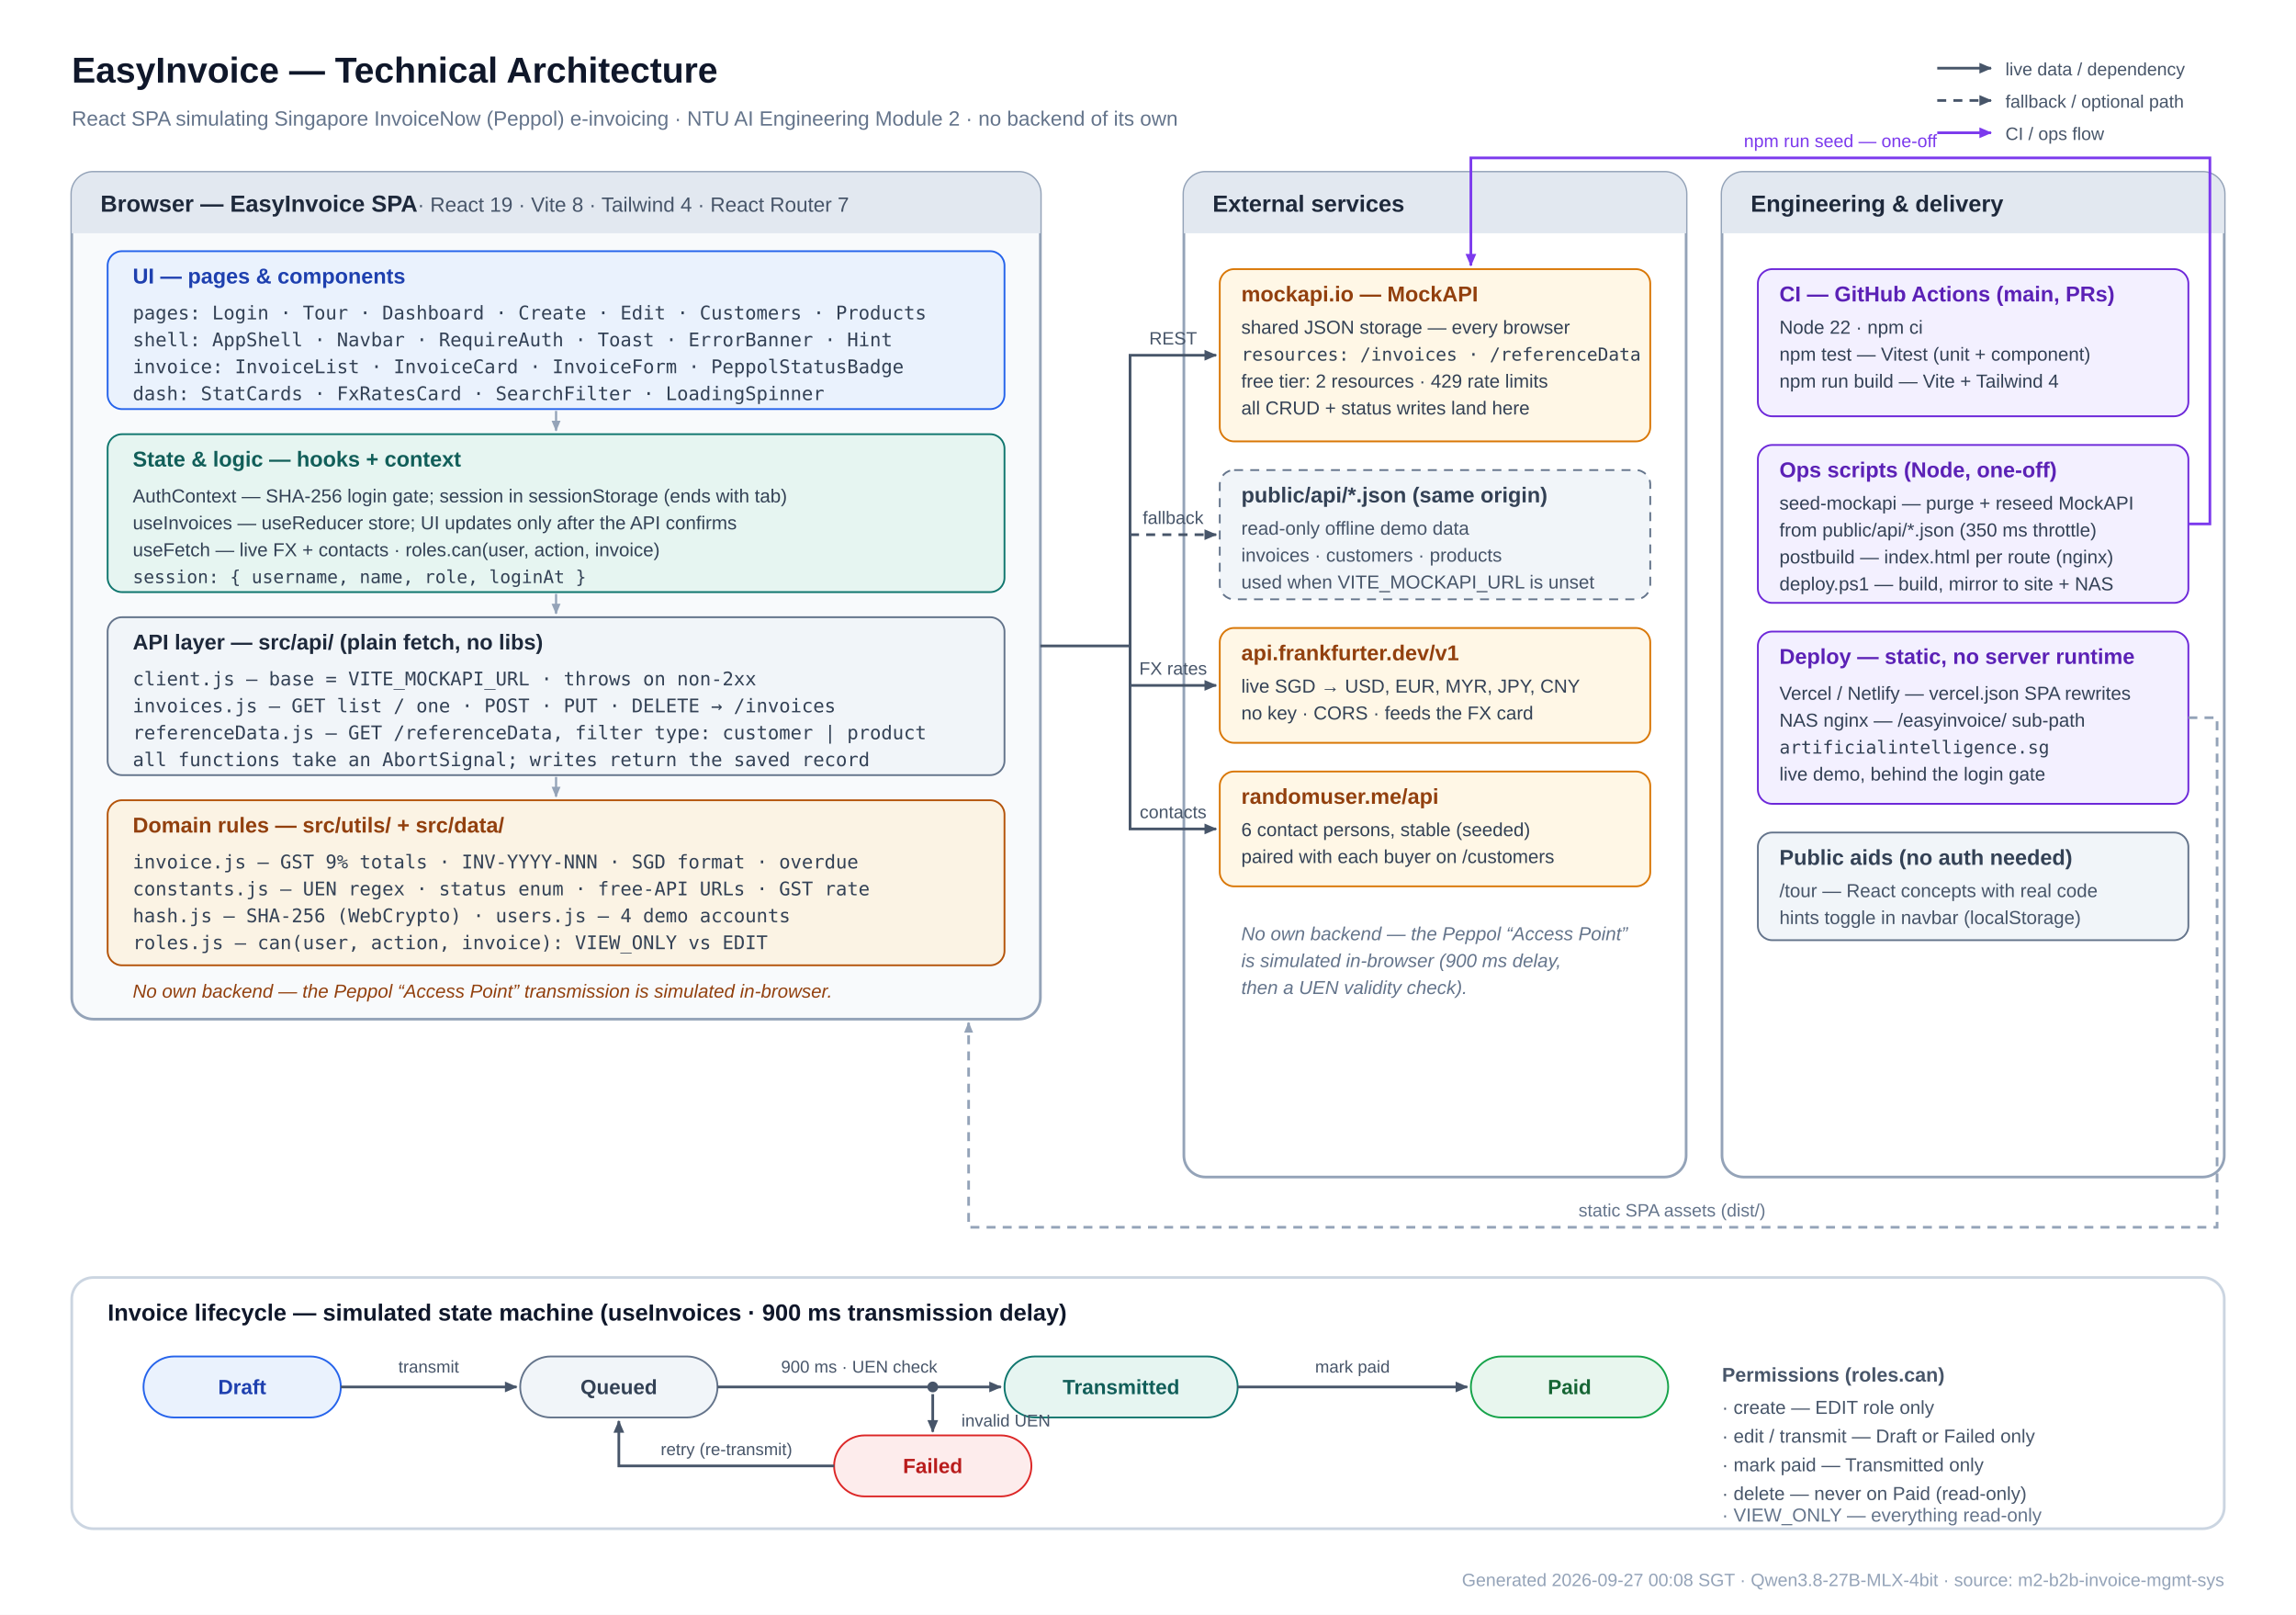
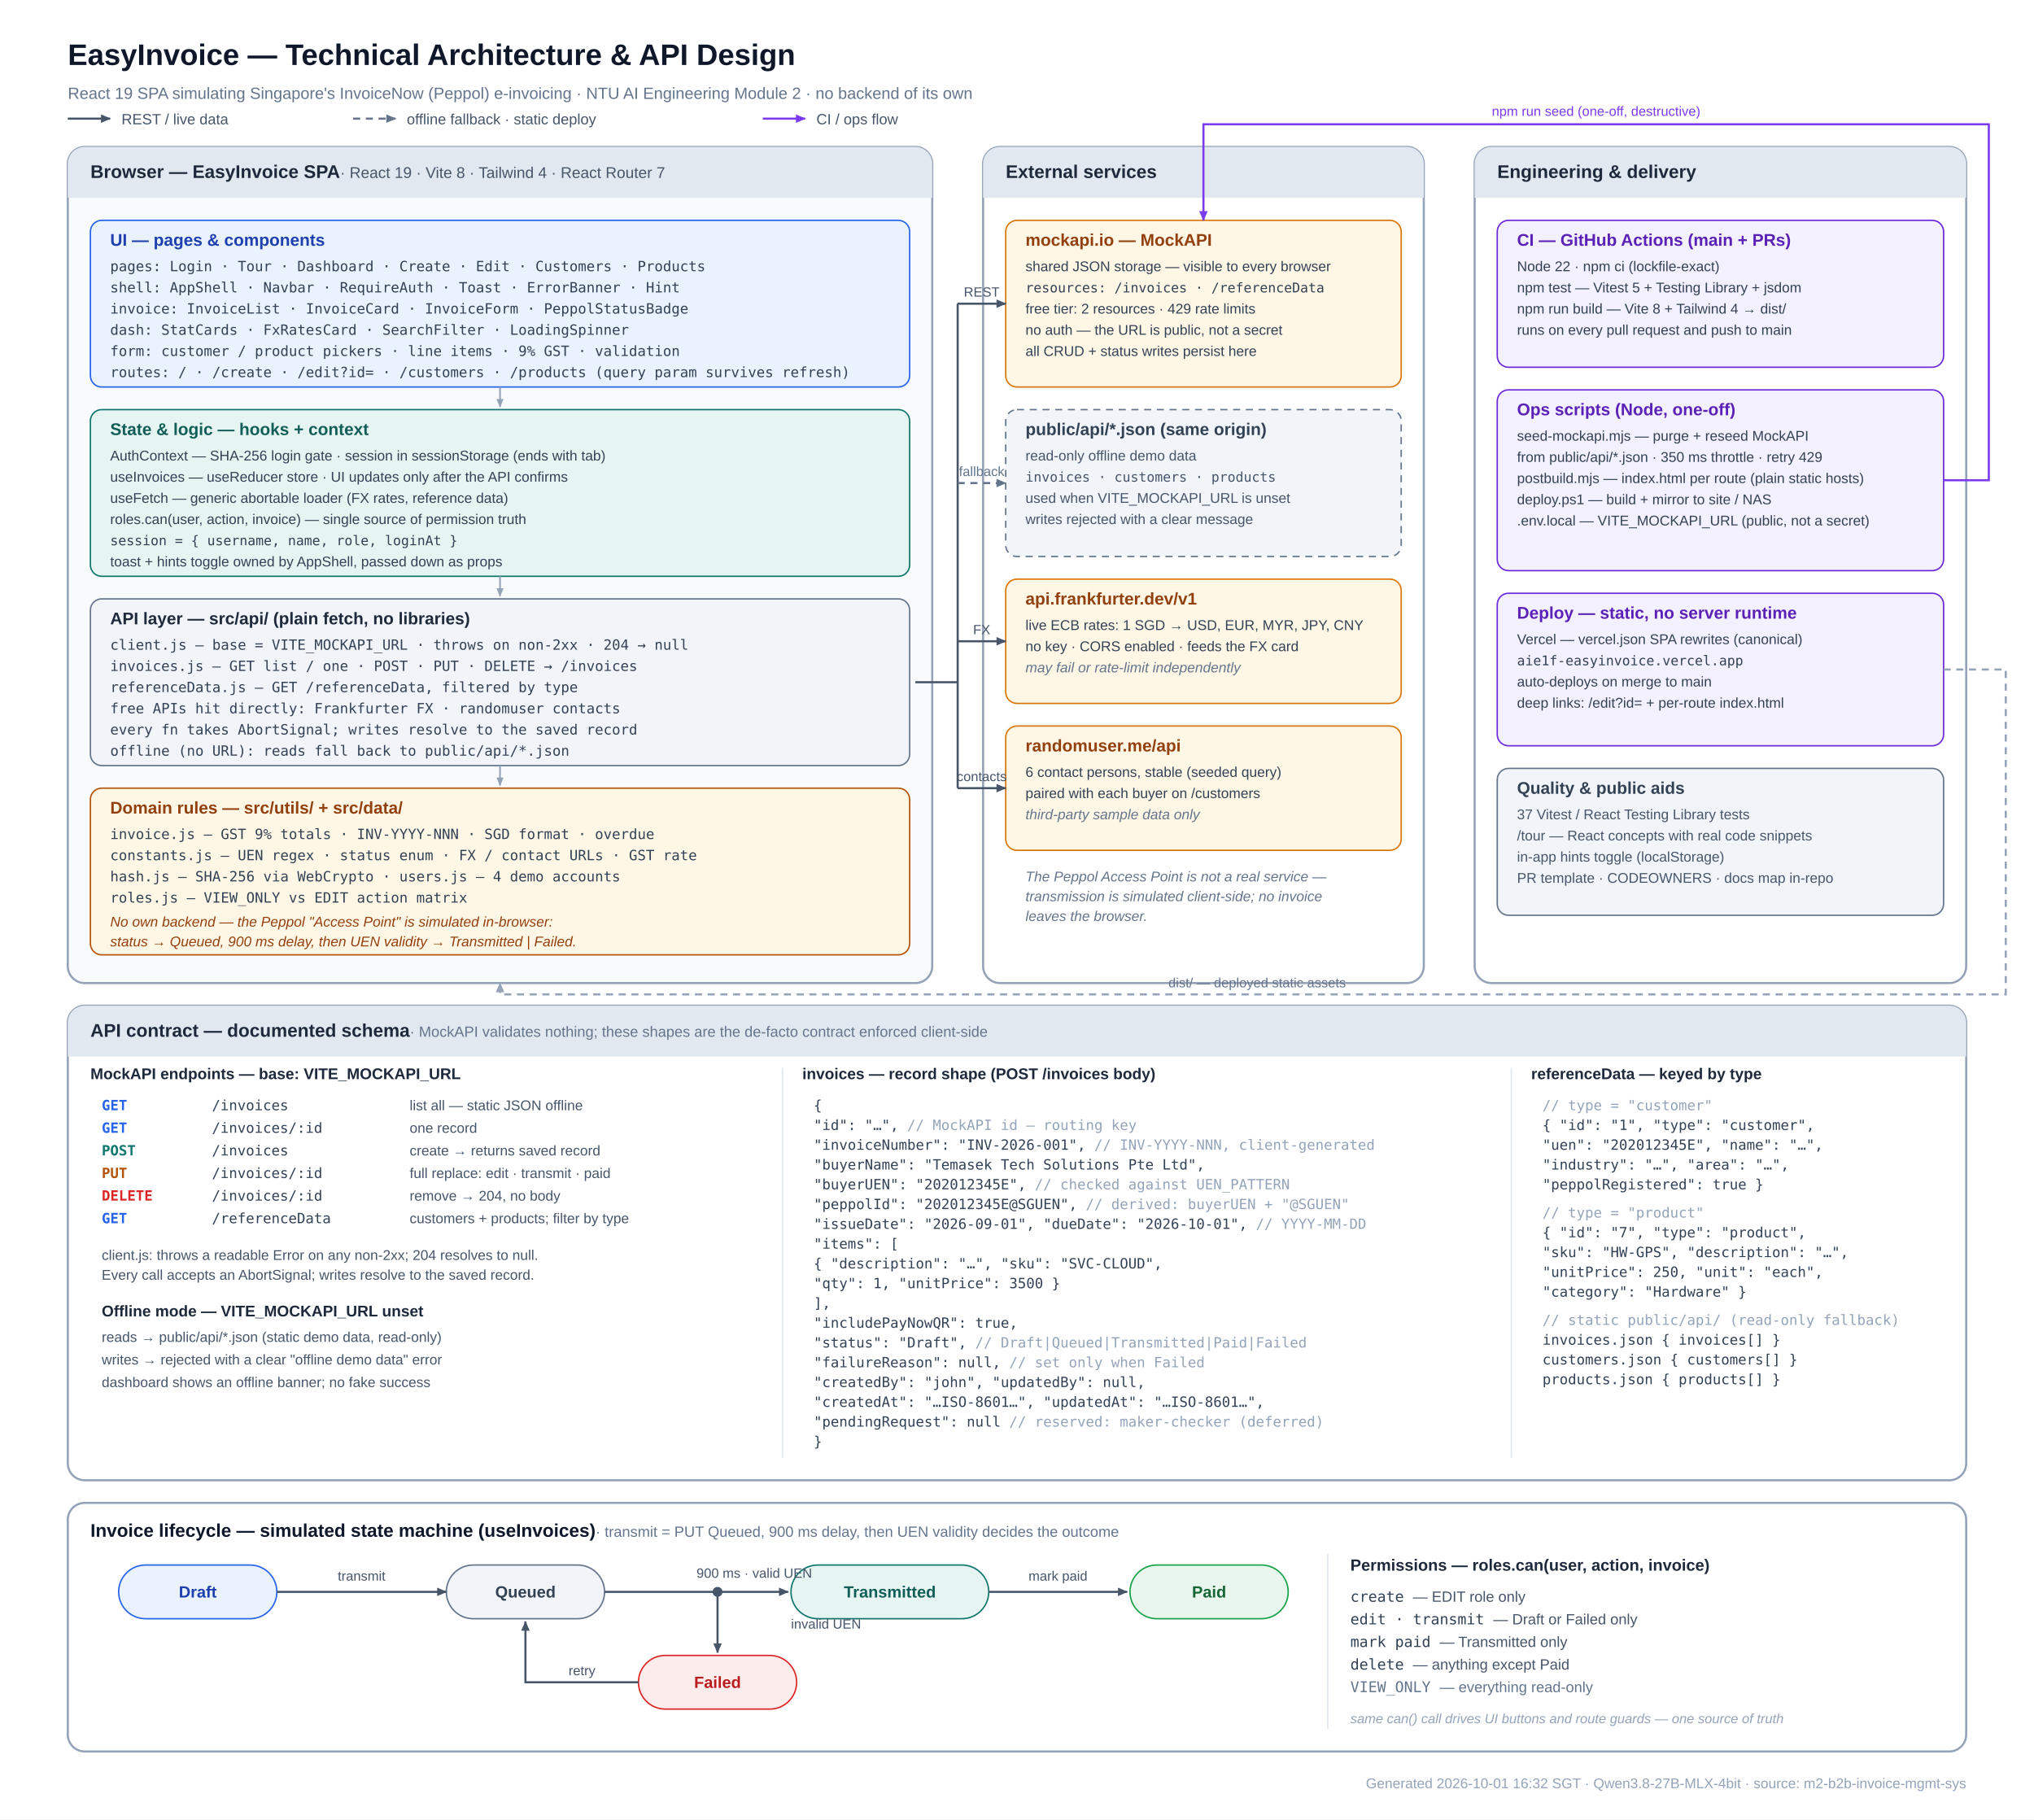
- <svg xmlns="http://www.w3.org/2000/svg" width="1280" height="900" viewBox="0 0 1280 900" font-family="Helvetica Neue, Arial, sans-serif">
+ <svg xmlns="http://www.w3.org/2000/svg" width="1440" height="1288" viewBox="0 0 1440 1288" font-family="Helvetica Neue, Arial, sans-serif">
  <defs>
    <marker id="ah" markerWidth="8" markerHeight="8" refX="6.5" refY="3" orient="auto" markerUnits="userSpaceOnUse">
      <path d="M0,0 L7,3 L0,6 Z" fill="#475569" />
    </marker>
-     <marker id="ahf" markerWidth="7" markerHeight="7" refX="5.5" refY="2.5" orient="auto" markerUnits="userSpaceOnUse">
-       <path d="M0,0 L6,2.5 L0,5 Z" fill="#94a3b8" />
+     <marker id="ahg" markerWidth="8" markerHeight="8" refX="6.5" refY="3" orient="auto" markerUnits="userSpaceOnUse">
+       <path d="M0,0 L7,3 L0,6 Z" fill="#64748b" />
+     </marker>
+     <marker id="ahl" markerWidth="8" markerHeight="8" refX="6.5" refY="3" orient="auto" markerUnits="userSpaceOnUse">
+       <path d="M0,0 L7,3 L0,6 Z" fill="#94a3b8" />
    </marker>
    <marker id="ahv" markerWidth="8" markerHeight="8" refX="6.5" refY="3" orient="auto" markerUnits="userSpaceOnUse">
      <path d="M0,0 L7,3 L0,6 Z" fill="#7c3aed" />
    </marker>
+     <marker id="ahs" markerWidth="7" markerHeight="7" refX="5.5" refY="2.5" orient="auto" markerUnits="userSpaceOnUse">
+       <path d="M0,0 L6,2.5 L0,5 Z" fill="#94a3b8" />
+     </marker>
  </defs>
-   <rect x="0" y="0" width="1280" height="900" fill="#ffffff" />
-   <text x="40" y="46" font-size="20" font-weight="700" fill="#0f172a">EasyInvoice — Technical Architecture</text>
-   <text x="40" y="70" font-size="11.5" fill="#64748b">React SPA simulating Singapore InvoiceNow (Peppol) e-invoicing · NTU AI Engineering Module 2 · no backend of its own</text>
-   <g font-size="10" fill="#475569">
-     <line x1="1080" y1="38" x2="1110" y2="38" stroke="#475569" stroke-width="1.5" marker-end="url(#ah)" />
-     <text x="1118" y="42">live data / dependency</text>
-     <line x1="1080" y1="56" x2="1110" y2="56" stroke="#475569" stroke-width="1.5" stroke-dasharray="5 4" marker-end="url(#ah)" />
-     <text x="1118" y="60">fallback / optional path</text>
-     <line x1="1080" y1="74" x2="1110" y2="74" stroke="#7c3aed" stroke-width="1.5" marker-end="url(#ahv)" />
-     <text x="1118" y="78">CI / ops flow</text>
-   </g>
-   <g>
-     <rect x="40" y="96" width="540" height="472" rx="12" fill="#f8fafc" stroke="#94a3b8" stroke-width="1.5" />
-     <path d="M40,130 v-22 a12,12 0 0 1 12,-12 h516 a12,12 0 0 1 12,12 v22 Z" fill="#e2e8f0" />
-     <text x="56" y="118" font-size="13" font-weight="700" fill="#1e293b">Browser — EasyInvoice SPA<tspan font-weight="400" font-size="11.5" fill="#475569">  ·  React 19 · Vite 8 · Tailwind 4 · React Router 7</tspan>
+   <rect x="0" y="0" width="1440" height="1288" fill="#ffffff" />
+   <text x="48" y="46" font-size="21" font-weight="700" fill="#0f172a">EasyInvoice — Technical Architecture &amp; API Design</text>
+   <text x="48" y="70" font-size="11.5" fill="#64748b">React 19 SPA simulating Singapore's InvoiceNow (Peppol) e-invoicing · NTU AI Engineering Module 2 · no backend of its own</text>
+   <g font-size="10.5" fill="#475569">
+     <line x1="48" y1="84" x2="78" y2="84" stroke="#475569" stroke-width="1.5" marker-end="url(#ah)" />
+     <text x="86" y="88">REST / live data</text>
+     <line x1="250" y1="84" x2="280" y2="84" stroke="#64748b" stroke-width="1.5" stroke-dasharray="5 4" marker-end="url(#ahg)" />
+     <text x="288" y="88">offline fallback · static deploy</text>
+     <line x1="540" y1="84" x2="570" y2="84" stroke="#7c3aed" stroke-width="1.5" marker-end="url(#ahv)" />
+     <text x="578" y="88">CI / ops flow</text>
+   </g>
+   <g>
+     <rect x="48" y="104" width="612" height="592" rx="12" fill="#f8fafc" stroke="#94a3b8" stroke-width="1.5" />
+     <path d="M48,140 v-24 a12,12 0 0 1 12,-12 h588 a12,12 0 0 1 12,12 v24 Z" fill="#e2e8f0" />
+     <text x="64" y="126" font-size="13" font-weight="700" fill="#1e293b">Browser — EasyInvoice SPA<tspan font-weight="400" font-size="11" fill="#475569">  ·  React 19 · Vite 8 · Tailwind 4 · React Router 7</tspan>
    </text>
-     <rect x="60" y="140" width="500" height="88" rx="8" fill="#eaf2fd" stroke="#2563eb" />
-     <text x="74" y="158" font-size="12" font-weight="700" fill="#1e40af">UI — pages &amp; components</text>
+     <rect x="64" y="156" width="580" height="118" rx="8" fill="#eaf2fd" stroke="#2563eb" />
+     <text x="78" y="174" font-size="12" font-weight="700" fill="#1e40af">UI — pages &amp; components</text>
+     <g font-size="10" fill="#334155" font-family="SFMono-Regular, Menlo, Consolas, monospace">
+       <text x="78" y="192">pages:  Login · Tour · Dashboard · Create · Edit · Customers · Products</text>
+       <text x="78" y="207">shell:   AppShell · Navbar · RequireAuth · Toast · ErrorBanner · Hint</text>
+       <text x="78" y="222">invoice: InvoiceList · InvoiceCard · InvoiceForm · PeppolStatusBadge</text>
+       <text x="78" y="237">dash:    StatCards · FxRatesCard · SearchFilter · LoadingSpinner</text>
+       <text x="78" y="252">form:    customer / product pickers · line items · 9% GST · validation</text>
+       <text x="78" y="267">routes:  / · /create · /edit?id= · /customers · /products  (query param survives refresh)</text>
+     </g>
+     <rect x="64" y="290" width="580" height="118" rx="8" fill="#e6f5f1" stroke="#0f766e" />
+     <text x="78" y="308" font-size="12" font-weight="700" fill="#115e59">State &amp; logic — hooks + context</text>
+     <g font-size="10" fill="#334155">
+       <text x="78" y="326">AuthContext — SHA-256 login gate · session in sessionStorage (ends with tab)</text>
+       <text x="78" y="341">useInvoices — useReducer store · UI updates only after the API confirms</text>
+       <text x="78" y="356">useFetch — generic abortable loader (FX rates, reference data)</text>
+       <text x="78" y="371">roles.can(user, action, invoice) — single source of permission truth</text>
+       <text x="78" y="386" font-family="SFMono-Regular, Menlo, Consolas, monospace" font-size="9.5">session = { username, name, role, loginAt }</text>
+       <text x="78" y="401">toast + hints toggle owned by AppShell, passed down as props</text>
+     </g>
+     <rect x="64" y="424" width="580" height="118" rx="8" fill="#f1f5f9" stroke="#64748b" />
+     <text x="78" y="442" font-size="12" font-weight="700" fill="#1e293b">API layer — src/api/ (plain fetch, no libraries)</text>
+     <g font-size="10" fill="#334155" font-family="SFMono-Regular, Menlo, Consolas, monospace">
+       <text x="78" y="460">client.js — base = VITE_MOCKAPI_URL · throws on non-2xx · 204 → null</text>
+       <text x="78" y="475">invoices.js — GET list / one · POST · PUT · DELETE → /invoices</text>
+       <text x="78" y="490">referenceData.js — GET /referenceData, filtered by type</text>
+       <text x="78" y="505">free APIs hit directly: Frankfurter FX · randomuser contacts</text>
+       <text x="78" y="520">every fn takes AbortSignal; writes resolve to the saved record</text>
+       <text x="78" y="535">offline (no URL): reads fall back to public/api/*.json</text>
+     </g>
+     <rect x="64" y="558" width="580" height="118" rx="8" fill="#fff7e6" stroke="#b45309" />
+     <text x="78" y="576" font-size="12" font-weight="700" fill="#92400e">Domain rules — src/utils/ + src/data/</text>
+     <g font-size="10" fill="#334155" font-family="SFMono-Regular, Menlo, Consolas, monospace">
+       <text x="78" y="594">invoice.js — GST 9% totals · INV-YYYY-NNN · SGD format · overdue</text>
+       <text x="78" y="609">constants.js — UEN regex · status enum · FX / contact URLs · GST rate</text>
+       <text x="78" y="624">hash.js — SHA-256 via WebCrypto · users.js — 4 demo accounts</text>
+       <text x="78" y="639">roles.js — VIEW_ONLY vs EDIT action matrix</text>
+     </g>
+     <text x="78" y="656" font-size="10" font-style="italic" fill="#92400e">No own backend — the Peppol "Access Point" is simulated in-browser:</text>
+     <text x="78" y="670" font-size="10" font-style="italic" fill="#92400e">status → Queued, 900 ms delay, then UEN validity → Transmitted | Failed.</text>
+     <g stroke="#94a3b8" stroke-width="1.2">
+       <line x1="354" y1="274" x2="354" y2="288" marker-end="url(#ahs)" />
+       <line x1="354" y1="408" x2="354" y2="422" marker-end="url(#ahs)" />
+       <line x1="354" y1="542" x2="354" y2="556" marker-end="url(#ahs)" />
+     </g>
+   </g>
+   <g>
+     <rect x="696" y="104" width="312" height="592" rx="12" fill="#ffffff" stroke="#94a3b8" stroke-width="1.5" />
+     <path d="M696,140 v-24 a12,12 0 0 1 12,-12 h288 a12,12 0 0 1 12,12 v24 Z" fill="#e2e8f0" />
+     <text x="712" y="126" font-size="13" font-weight="700" fill="#1e293b">External services</text>
+     <rect x="712" y="156" width="280" height="118" rx="8" fill="#fff7e6" stroke="#d97706" />
+     <text x="726" y="174" font-size="12" font-weight="700" fill="#92400e">mockapi.io — MockAPI</text>
+     <g font-size="10" fill="#334155">
+       <text x="726" y="192">shared JSON storage — visible to every browser</text>
+       <text x="726" y="207" font-family="SFMono-Regular, Menlo, Consolas, monospace" font-size="9.5">resources: /invoices · /referenceData</text>
+       <text x="726" y="222">free tier: 2 resources · 429 rate limits</text>
+       <text x="726" y="237">no auth — the URL is public, not a secret</text>
+       <text x="726" y="252">all CRUD + status writes persist here</text>
+     </g>
+     <rect x="712" y="290" width="280" height="104" rx="8" fill="#f1f5f9" stroke="#64748b" stroke-dasharray="5 4" />
+     <text x="726" y="308" font-size="12" font-weight="700" fill="#334155">public/api/*.json (same origin)</text>
+     <g font-size="10" fill="#475569">
+       <text x="726" y="326">read-only offline demo data</text>
+       <text x="726" y="341" font-family="SFMono-Regular, Menlo, Consolas, monospace" font-size="9.5">invoices · customers · products</text>
+       <text x="726" y="356">used when VITE_MOCKAPI_URL is unset</text>
+       <text x="726" y="371">writes rejected with a clear message</text>
+     </g>
+     <rect x="712" y="410" width="280" height="88" rx="8" fill="#fff7e6" stroke="#d97706" />
+     <text x="726" y="428" font-size="12" font-weight="700" fill="#92400e">api.frankfurter.dev/v1</text>
+     <g font-size="10" fill="#334155">
+       <text x="726" y="446">live ECB rates: 1 SGD → USD, EUR, MYR, JPY, CNY</text>
+       <text x="726" y="461">no key · CORS enabled · feeds the FX card</text>
+       <text x="726" y="476" font-style="italic" fill="#64748b">may fail or rate-limit independently</text>
+     </g>
+     <rect x="712" y="514" width="280" height="88" rx="8" fill="#fff7e6" stroke="#d97706" />
+     <text x="726" y="532" font-size="12" font-weight="700" fill="#92400e">randomuser.me/api</text>
+     <g font-size="10" fill="#334155">
+       <text x="726" y="550">6 contact persons, stable (seeded query)</text>
+       <text x="726" y="565">paired with each buyer on /customers</text>
+       <text x="726" y="580" font-style="italic" fill="#64748b">third-party sample data only</text>
+     </g>
+     <g font-size="10" font-style="italic" fill="#64748b">
+       <text x="726" y="624">The Peppol Access Point is not a real service —</text>
+       <text x="726" y="638">transmission is simulated client-side; no invoice</text>
+       <text x="726" y="652">leaves the browser.</text>
+     </g>
+   </g>
+   <g>
+     <rect x="1044" y="104" width="348" height="592" rx="12" fill="#ffffff" stroke="#94a3b8" stroke-width="1.5" />
+     <path d="M1044,140 v-24 a12,12 0 0 1 12,-12 h324 a12,12 0 0 1 12,12 v24 Z" fill="#e2e8f0" />
+     <text x="1060" y="126" font-size="13" font-weight="700" fill="#1e293b">Engineering &amp; delivery</text>
+     <rect x="1060" y="156" width="316" height="104" rx="8" fill="#f3f0ff" stroke="#6d28d9" />
+     <text x="1074" y="174" font-size="12" font-weight="700" fill="#5b21b6">CI — GitHub Actions (main + PRs)</text>
+     <g font-size="10" fill="#334155">
+       <text x="1074" y="192">Node 22 · npm ci (lockfile-exact)</text>
+       <text x="1074" y="207">npm test — Vitest 5 + Testing Library + jsdom</text>
+       <text x="1074" y="222">npm run build — Vite 8 + Tailwind 4 → dist/</text>
+       <text x="1074" y="237">runs on every pull request and push to main</text>
+     </g>
+     <rect x="1060" y="276" width="316" height="128" rx="8" fill="#f3f0ff" stroke="#6d28d9" />
+     <text x="1074" y="294" font-size="12" font-weight="700" fill="#5b21b6">Ops scripts (Node, one-off)</text>
+     <g font-size="10" fill="#334155">
+       <text x="1074" y="312">seed-mockapi.mjs — purge + reseed MockAPI</text>
+       <text x="1074" y="327">  from public/api/*.json · 350 ms throttle · retry 429</text>
+       <text x="1074" y="342">postbuild.mjs — index.html per route (plain static hosts)</text>
+       <text x="1074" y="357">deploy.ps1 — build + mirror to site / NAS</text>
+       <text x="1074" y="372">.env.local — VITE_MOCKAPI_URL (public, not a secret)</text>
+     </g>
+     <rect x="1060" y="420" width="316" height="108" rx="8" fill="#f3f0ff" stroke="#6d28d9" />
+     <text x="1074" y="438" font-size="12" font-weight="700" fill="#5b21b6">Deploy — static, no server runtime</text>
+     <g font-size="10" fill="#334155">
+       <text x="1074" y="456">Vercel — vercel.json SPA rewrites (canonical)</text>
+       <text x="1074" y="471" font-family="SFMono-Regular, Menlo, Consolas, monospace" font-size="9.5">aie1f-easyinvoice.vercel.app</text>
+       <text x="1074" y="486">auto-deploys on merge to main</text>
+       <text x="1074" y="501">deep links: /edit?id= + per-route index.html</text>
+     </g>
+     <rect x="1060" y="544" width="316" height="104" rx="8" fill="#f1f5f9" stroke="#64748b" />
+     <text x="1074" y="562" font-size="12" font-weight="700" fill="#334155">Quality &amp; public aids</text>
+     <g font-size="10" fill="#475569">
+       <text x="1074" y="580">37 Vitest / React Testing Library tests</text>
+       <text x="1074" y="595">/tour — React concepts with real code snippets</text>
+       <text x="1074" y="610">in-app hints toggle (localStorage)</text>
+       <text x="1074" y="625">PR template · CODEOWNERS · docs map in-repo</text>
+     </g>
+   </g>
+   <g fill="none">
+     <path d="M648,483 H678" stroke="#475569" stroke-width="1.5" />
+     <path d="M678,215 V558" stroke="#475569" stroke-width="1.5" />
+     <path d="M678,215 H712" stroke="#475569" stroke-width="1.5" marker-end="url(#ah)" />
+     <path d="M678,342 H712" stroke="#64748b" stroke-width="1.5" stroke-dasharray="5 4" marker-end="url(#ahg)" />
+     <path d="M678,454 H712" stroke="#475569" stroke-width="1.5" marker-end="url(#ah)" />
+     <path d="M678,558 H712" stroke="#475569" stroke-width="1.5" marker-end="url(#ah)" />
+   </g>
+   <g font-size="9.5" fill="#475569" text-anchor="middle">
+     <text x="695" y="210">REST</text>
+     <text x="695" y="337" fill="#64748b">fallback</text>
+     <text x="695" y="449">FX</text>
+     <text x="695" y="553">contacts</text>
+   </g>
+   <path d="M1376,340 H1408 V88 H852 V156" stroke="#7c3aed" stroke-width="1.5" fill="none" marker-end="url(#ahv)" />
+   <text x="1130" y="82" font-size="9.5" fill="#7c3aed" text-anchor="middle">npm run seed (one-off, destructive)</text>
+   <path d="M1376,474 H1420 V704 H354 V696" stroke="#94a3b8" stroke-width="1.5" stroke-dasharray="5 4" fill="none" marker-end="url(#ahl)" />
+   <text x="890" y="699" font-size="9.5" fill="#64748b" text-anchor="middle">dist/ — deployed static assets</text>
+   <g>
+     <rect x="48" y="712" width="1344" height="336" rx="12" fill="#ffffff" stroke="#94a3b8" stroke-width="1.5" />
+     <path d="M48,748 v-24 a12,12 0 0 1 12,-12 h1320 a12,12 0 0 1 12,12 v24 Z" fill="#e2e8f0" />
+     <text x="64" y="734" font-size="13" font-weight="700" fill="#1e293b">API contract — documented schema<tspan font-weight="400" font-size="10.5" fill="#64748b">  ·  MockAPI validates nothing; these shapes are the de-facto contract enforced client-side</tspan>
+     </text>
+     <line x1="554" y1="756" x2="554" y2="1032" stroke="#e2e8f0" />
+     <line x1="1070" y1="756" x2="1070" y2="1032" stroke="#e2e8f0" />
+     <text x="64" y="764" font-size="11" font-weight="700" fill="#1e293b">MockAPI endpoints — base: VITE_MOCKAPI_URL</text>
+     <g font-size="10" font-family="SFMono-Regular, Menlo, Consolas, monospace">
+       <g>
+         <text x="72" y="786" fill="#2563eb" font-weight="700">GET</text>
+         <text x="150" y="786" fill="#334155">/invoices</text>
+         <text x="290" y="786" fill="#475569" font-family="Helvetica Neue, Arial, sans-serif">list all — static JSON offline</text>
+       </g>
+       <g>
+         <text x="72" y="802" fill="#2563eb" font-weight="700">GET</text>
+         <text x="150" y="802" fill="#334155">/invoices/:id</text>
+         <text x="290" y="802" fill="#475569" font-family="Helvetica Neue, Arial, sans-serif">one record</text>
+       </g>
+       <g>
+         <text x="72" y="818" fill="#0f766e" font-weight="700">POST</text>
+         <text x="150" y="818" fill="#334155">/invoices</text>
+         <text x="290" y="818" fill="#475569" font-family="Helvetica Neue, Arial, sans-serif">create → returns saved record</text>
+       </g>
+       <g>
+         <text x="72" y="834" fill="#b45309" font-weight="700">PUT</text>
+         <text x="150" y="834" fill="#334155">/invoices/:id</text>
+         <text x="290" y="834" fill="#475569" font-family="Helvetica Neue, Arial, sans-serif">full replace: edit · transmit · paid</text>
+       </g>
+       <g>
+         <text x="72" y="850" fill="#dc2626" font-weight="700">DELETE</text>
+         <text x="150" y="850" fill="#334155">/invoices/:id</text>
+         <text x="290" y="850" fill="#475569" font-family="Helvetica Neue, Arial, sans-serif">remove → 204, no body</text>
+       </g>
+       <g>
+         <text x="72" y="866" fill="#2563eb" font-weight="700">GET</text>
+         <text x="150" y="866" fill="#334155">/referenceData</text>
+         <text x="290" y="866" fill="#475569" font-family="Helvetica Neue, Arial, sans-serif">customers + products; filter by type</text>
+       </g>
+     </g>
+     <g font-size="10" fill="#475569">
+       <text x="72" y="892">client.js: throws a readable Error on any non-2xx; 204 resolves to null.</text>
+       <text x="72" y="906">Every call accepts an AbortSignal; writes resolve to the saved record.</text>
+     </g>
+     <text x="72" y="932" font-size="11" font-weight="700" fill="#1e293b">Offline mode — VITE_MOCKAPI_URL unset</text>
+     <g font-size="10" fill="#475569">
+       <text x="72" y="950">reads → public/api/*.json (static demo data, read-only)</text>
+       <text x="72" y="966">writes → rejected with a clear "offline demo data" error</text>
+       <text x="72" y="982">dashboard shows an offline banner; no fake success</text>
+     </g>
+     <text x="568" y="764" font-size="11" font-weight="700" fill="#1e293b">invoices — record shape (POST /invoices body)</text>
+     <g font-size="10" font-family="SFMono-Regular, Menlo, Consolas, monospace" fill="#334155">
+       <text x="576" y="786">{</text>
+       <text x="576" y="800">  "id": "…", <tspan fill="#94a3b8">                     // MockAPI id — routing key</tspan>
+       </text>
+       <text x="576" y="814">  "invoiceNumber": "INV-2026-001", <tspan fill="#94a3b8">// INV-YYYY-NNN, client-generated</tspan>
+       </text>
+       <text x="576" y="828">  "buyerName": "Temasek Tech Solutions Pte Ltd",</text>
+       <text x="576" y="842">  "buyerUEN": "202012345E", <tspan fill="#94a3b8">          // checked against UEN_PATTERN</tspan>
+       </text>
+       <text x="576" y="856">  "peppolId": "202012345E@SGUEN", <tspan fill="#94a3b8"> // derived: buyerUEN + "@SGUEN"</tspan>
+       </text>
+       <text x="576" y="870">  "issueDate": "2026-09-01", "dueDate": "2026-10-01", <tspan fill="#94a3b8">// YYYY-MM-DD</tspan>
+       </text>
+       <text x="576" y="884">  "items": [</text>
+       <text x="576" y="898">    { "description": "…", "sku": "SVC-CLOUD",</text>
+       <text x="576" y="912">      "qty": 1, "unitPrice": 3500 }</text>
+       <text x="576" y="926">  ],</text>
+       <text x="576" y="940">  "includePayNowQR": true,</text>
+       <text x="576" y="954">  "status": "Draft", <tspan fill="#94a3b8">              // Draft|Queued|Transmitted|Paid|Failed</tspan>
+       </text>
+       <text x="576" y="968">  "failureReason": null, <tspan fill="#94a3b8">           // set only when Failed</tspan>
+       </text>
+       <text x="576" y="982">  "createdBy": "john",   "updatedBy": null,</text>
+       <text x="576" y="996">  "createdAt": "…ISO-8601…",  "updatedAt": "…ISO-8601…",</text>
+       <text x="576" y="1010">  "pendingRequest": null <tspan fill="#94a3b8">           // reserved: maker-checker (deferred)</tspan>
+       </text>
+       <text x="576" y="1024">}</text>
+     </g>
+     <text x="1084" y="764" font-size="11" font-weight="700" fill="#1e293b">referenceData — keyed by type</text>
+     <g font-size="10" font-family="SFMono-Regular, Menlo, Consolas, monospace" fill="#334155">
+       <text x="1092" y="786" fill="#94a3b8">// type = "customer"</text>
+       <text x="1092" y="800">{ "id": "1", "type": "customer",</text>
+       <text x="1092" y="814">  "uen": "202012345E", "name": "…",</text>
+       <text x="1092" y="828">  "industry": "…", "area": "…",</text>
+       <text x="1092" y="842">  "peppolRegistered": true }</text>
+       <text x="1092" y="862" fill="#94a3b8">// type = "product"</text>
+       <text x="1092" y="876">{ "id": "7", "type": "product",</text>
+       <text x="1092" y="890">  "sku": "HW-GPS", "description": "…",</text>
+       <text x="1092" y="904">  "unitPrice": 250, "unit": "each",</text>
+       <text x="1092" y="918">  "category": "Hardware" }</text>
+       <text x="1092" y="938" fill="#94a3b8">// static public/api/ (read-only fallback)</text>
+       <text x="1092" y="952">invoices.json   { invoices[] }</text>
+       <text x="1092" y="966">customers.json  { customers[] }</text>
+       <text x="1092" y="980">products.json   { products[] }</text>
+     </g>
+   </g>
+   <g>
+     <rect x="48" y="1064" width="1344" height="176" rx="12" fill="#ffffff" stroke="#94a3b8" stroke-width="1.5" />
+     <text x="64" y="1088" font-size="13" font-weight="700" fill="#0f172a">Invoice lifecycle — simulated state machine (useInvoices)<tspan font-weight="400" font-size="10.5" fill="#64748b">  ·  transmit = PUT Queued, 900 ms delay, then UEN validity decides the outcome</tspan>
+     </text>
+     <rect x="84" y="1108" width="112" height="38" rx="19" fill="#eaf2fd" stroke="#2563eb" />
+     <text x="140" y="1131" font-size="11.5" font-weight="700" fill="#1e40af" text-anchor="middle">Draft</text>
+     <rect x="316" y="1108" width="112" height="38" rx="19" fill="#f1f5f9" stroke="#64748b" />
+     <text x="372" y="1131" font-size="11.5" font-weight="700" fill="#334155" text-anchor="middle">Queued</text>
+     <rect x="560" y="1108" width="140" height="38" rx="19" fill="#e6f5f1" stroke="#0f766e" />
+     <text x="630" y="1131" font-size="11.5" font-weight="700" fill="#115e59" text-anchor="middle">Transmitted</text>
+     <rect x="800" y="1108" width="112" height="38" rx="19" fill="#e8f6ee" stroke="#16a34a" />
+     <text x="856" y="1131" font-size="11.5" font-weight="700" fill="#166534" text-anchor="middle">Paid</text>
+     <rect x="452" y="1172" width="112" height="38" rx="19" fill="#fdecec" stroke="#dc2626" />
+     <text x="508" y="1195" font-size="11.5" font-weight="700" fill="#b91c1c" text-anchor="middle">Failed</text>
+     <g stroke="#475569" stroke-width="1.5" fill="none">
+       <path d="M196,1127 H316" marker-end="url(#ah)" />
+       <path d="M428,1127 H505" marker-end="none" />
+       <circle cx="508" cy="1127" r="3.5" fill="#475569" stroke="none" />
+       <path d="M511,1127 H558" marker-end="url(#ah)" />
+       <path d="M508,1130 V1170" marker-end="url(#ah)" />
+       <path d="M700,1127 H798" marker-end="url(#ah)" />
+       <path d="M452,1191 H372 V1148" marker-end="url(#ah)" />
+     </g>
+     <g font-size="9.5" fill="#475569" text-anchor="middle">
+       <text x="256" y="1119">transmit</text>
+       <text x="534" y="1117">900 ms · valid UEN</text>
+       <text x="560" y="1153" text-anchor="start">invalid UEN</text>
+       <text x="749" y="1119">mark paid</text>
+       <text x="412" y="1186" text-anchor="middle">retry</text>
+     </g>
+     <line x1="940" y1="1100" x2="940" y2="1224" stroke="#e2e8f0" />
+     <text x="956" y="1112" font-size="11.5" font-weight="700" fill="#1e293b">Permissions — roles.can(user, action, invoice)</text>
    <g font-size="10.5" fill="#334155" font-family="SFMono-Regular, Menlo, Consolas, monospace">
-       <text x="74" y="178">pages:  Login · Tour · Dashboard · Create · Edit · Customers · Products</text>
-       <text x="74" y="193">shell:  AppShell · Navbar · RequireAuth · Toast · ErrorBanner · Hint</text>
-       <text x="74" y="208">invoice: InvoiceList · InvoiceCard · InvoiceForm · PeppolStatusBadge</text>
-       <text x="74" y="223">dash:   StatCards · FxRatesCard · SearchFilter · LoadingSpinner</text>
-     </g>
-     <rect x="60" y="242" width="500" height="88" rx="8" fill="#e6f5f1" stroke="#0f766e" />
-     <text x="74" y="260" font-size="12" font-weight="700" fill="#115e59">State &amp; logic — hooks + context</text>
-     <g font-size="10.5" fill="#334155">
-       <text x="74" y="280">AuthContext — SHA-256 login gate; session in sessionStorage (ends with tab)</text>
-       <text x="74" y="295">useInvoices — useReducer store; UI updates only after the API confirms</text>
-       <text x="74" y="310">useFetch — live FX + contacts · roles.can(user, action, invoice)</text>
-       <text x="74" y="325" font-family="SFMono-Regular, Menlo, Consolas, monospace" font-size="10">session: { username, name, role, loginAt }</text>
-     </g>
-     <rect x="60" y="344" width="500" height="88" rx="8" fill="#f1f5f9" stroke="#64748b" />
-     <text x="74" y="362" font-size="12" font-weight="700" fill="#1e293b">API layer — src/api/ (plain fetch, no libs)</text>
-     <g font-size="10.5" fill="#334155" font-family="SFMono-Regular, Menlo, Consolas, monospace">
-       <text x="74" y="382">client.js — base = VITE_MOCKAPI_URL · throws on non-2xx</text>
-       <text x="74" y="397">invoices.js — GET list / one · POST · PUT · DELETE  →  /invoices</text>
-       <text x="74" y="412">referenceData.js — GET /referenceData, filter type: customer | product</text>
-       <text x="74" y="427">all functions take an AbortSignal; writes return the saved record</text>
-     </g>
-     <rect x="60" y="446" width="500" height="92" rx="8" fill="#fbf3e4" stroke="#b45309" />
-     <text x="74" y="464" font-size="12" font-weight="700" fill="#92400e">Domain rules — src/utils/ + src/data/</text>
-     <g font-size="10.5" fill="#334155" font-family="SFMono-Regular, Menlo, Consolas, monospace">
-       <text x="74" y="484">invoice.js — GST 9% totals · INV-YYYY-NNN · SGD format · overdue</text>
-       <text x="74" y="499">constants.js — UEN regex · status enum · free-API URLs · GST rate</text>
-       <text x="74" y="514">hash.js — SHA-256 (WebCrypto) · users.js — 4 demo accounts</text>
-       <text x="74" y="529">roles.js — can(user, action, invoice): VIEW_ONLY vs EDIT</text>
-     </g>
-     <text x="74" y="556" font-size="10.5" font-style="italic" fill="#92400e">No own backend — the Peppol “Access Point” transmission is simulated in-browser.</text>
-     <g stroke="#94a3b8" stroke-width="1.2">
-       <line x1="310" y1="229" x2="310" y2="240" marker-end="url(#ahf)" />
-       <line x1="310" y1="331" x2="310" y2="342" marker-end="url(#ahf)" />
-       <line x1="310" y1="433" x2="310" y2="444" marker-end="url(#ahf)" />
-     </g>
-   </g>
-   <g>
-     <rect x="660" y="96" width="280" height="560" rx="12" fill="#ffffff" stroke="#94a3b8" stroke-width="1.5" />
-     <path d="M660,130 v-22 a12,12 0 0 1 12,-12 h256 a12,12 0 0 1 12,12 v22 Z" fill="#e2e8f0" />
-     <text x="676" y="118" font-size="13" font-weight="700" fill="#1e293b">External services</text>
-     <rect x="680" y="150" width="240" height="96" rx="8" fill="#fff7e6" stroke="#d97706" />
-     <text x="692" y="168" font-size="12" font-weight="700" fill="#92400e">mockapi.io — MockAPI</text>
-     <g font-size="10.5" fill="#334155">
-       <text x="692" y="186">shared JSON storage — every browser</text>
-       <text x="692" y="201" font-family="SFMono-Regular, Menlo, Consolas, monospace" font-size="10">resources: /invoices · /referenceData</text>
-       <text x="692" y="216">free tier: 2 resources · 429 rate limits</text>
-       <text x="692" y="231">all CRUD + status writes land here</text>
-     </g>
-     <rect x="680" y="262" width="240" height="72" rx="8" fill="#f1f5f9" stroke="#64748b" stroke-dasharray="5 4" />
-     <text x="692" y="280" font-size="12" font-weight="700" fill="#334155">public/api/*.json (same origin)</text>
-     <g font-size="10.5" fill="#475569">
-       <text x="692" y="298">read-only offline demo data</text>
-       <text x="692" y="313">invoices · customers · products</text>
-       <text x="692" y="328">used when VITE_MOCKAPI_URL is unset</text>
-     </g>
-     <rect x="680" y="350" width="240" height="64" rx="8" fill="#fff7e6" stroke="#d97706" />
-     <text x="692" y="368" font-size="12" font-weight="700" fill="#92400e">api.frankfurter.dev/v1</text>
-     <g font-size="10.5" fill="#334155">
-       <text x="692" y="386">live SGD → USD, EUR, MYR, JPY, CNY</text>
-       <text x="692" y="401">no key · CORS · feeds the FX card</text>
-     </g>
-     <rect x="680" y="430" width="240" height="64" rx="8" fill="#fff7e6" stroke="#d97706" />
-     <text x="692" y="448" font-size="12" font-weight="700" fill="#92400e">randomuser.me/api</text>
-     <g font-size="10.5" fill="#334155">
-       <text x="692" y="466">6 contact persons, stable (seeded)</text>
-       <text x="692" y="481">paired with each buyer on /customers</text>
-     </g>
-     <g font-size="10.5" font-style="italic" fill="#64748b">
-       <text x="692" y="524">No own backend — the Peppol “Access Point”</text>
-       <text x="692" y="539">is simulated in-browser (900 ms delay,</text>
-       <text x="692" y="554">then a UEN validity check).</text>
-     </g>
-   </g>
-   <g>
-     <rect x="960" y="96" width="280" height="560" rx="12" fill="#ffffff" stroke="#94a3b8" stroke-width="1.5" />
-     <path d="M960,130 v-22 a12,12 0 0 1 12,-12 h256 a12,12 0 0 1 12,12 v22 Z" fill="#e2e8f0" />
-     <text x="976" y="118" font-size="13" font-weight="700" fill="#1e293b">Engineering &amp; delivery</text>
-     <rect x="980" y="150" width="240" height="82" rx="8" fill="#f3f0ff" stroke="#6d28d9" />
-     <text x="992" y="168" font-size="12" font-weight="700" fill="#5b21b6">CI — GitHub Actions (main, PRs)</text>
-     <g font-size="10.5" fill="#334155">
-       <text x="992" y="186">Node 22 · npm ci</text>
-       <text x="992" y="201">npm test — Vitest (unit + component)</text>
-       <text x="992" y="216">npm run build — Vite + Tailwind 4</text>
-     </g>
-     <rect x="980" y="248" width="240" height="88" rx="8" fill="#f3f0ff" stroke="#6d28d9" />
-     <text x="992" y="266" font-size="12" font-weight="700" fill="#5b21b6">Ops scripts (Node, one-off)</text>
-     <g font-size="10.5" fill="#334155">
-       <text x="992" y="284">seed-mockapi — purge + reseed MockAPI</text>
-       <text x="992" y="299">from public/api/*.json (350 ms throttle)</text>
-       <text x="992" y="314">postbuild — index.html per route (nginx)</text>
-       <text x="992" y="329">deploy.ps1 — build, mirror to site + NAS</text>
-     </g>
-     <rect x="980" y="352" width="240" height="96" rx="8" fill="#f3f0ff" stroke="#6d28d9" />
-     <text x="992" y="370" font-size="12" font-weight="700" fill="#5b21b6">Deploy — static, no server runtime</text>
-     <g font-size="10.5" fill="#334155">
-       <text x="992" y="390">Vercel / Netlify — vercel.json SPA rewrites</text>
-       <text x="992" y="405">NAS nginx — /easyinvoice/ sub-path</text>
-       <text x="992" y="420" font-family="SFMono-Regular, Menlo, Consolas, monospace" font-size="10">artificialintelligence.sg</text>
-       <text x="992" y="435">live demo, behind the login gate</text>
-     </g>
-     <rect x="980" y="464" width="240" height="60" rx="8" fill="#f1f5f9" stroke="#64748b" />
-     <text x="992" y="482" font-size="12" font-weight="700" fill="#334155">Public aids (no auth needed)</text>
-     <g font-size="10.5" fill="#475569">
-       <text x="992" y="500">/tour — React concepts with real code</text>
-       <text x="992" y="515">hints toggle in navbar (localStorage)</text>
-     </g>
-   </g>
-   <g stroke="#475569" stroke-width="1.5" fill="none">
-     <path d="M580,360 H630 V198 H678" marker-end="url(#ah)" />
-     <path d="M630,360 V298" />
-     <path d="M630,360 V382 H678" marker-end="url(#ah)" />
-     <path d="M630,360 V462 H678" marker-end="url(#ah)" />
-   </g>
-   <path d="M630,298 H678" stroke="#475569" stroke-width="1.5" stroke-dasharray="5 4" fill="none" marker-end="url(#ah)" />
-   <g font-size="10" fill="#475569" text-anchor="middle">
-     <text x="654" y="192">REST</text>
-     <text x="654" y="292">fallback</text>
-     <text x="654" y="376">FX rates</text>
-     <text x="654" y="456">contacts</text>
-   </g>
-   <path d="M1220,292 H1232 V88 H820 V148" stroke="#7c3aed" stroke-width="1.5" fill="none" marker-end="url(#ahv)" />
-   <text x="1026" y="82" font-size="10" fill="#7c3aed" text-anchor="middle">npm run seed — one-off</text>
-   <path d="M1220,400 H1236 V684 H540 V570" stroke="#94a3b8" stroke-width="1.5" stroke-dasharray="5 4" fill="none" marker-end="url(#ahf)" />
-   <text x="880" y="678" font-size="10" fill="#64748b">static SPA assets (dist/)</text>
-   <g>
-     <rect x="40" y="712" width="1200" height="140" rx="12" fill="#ffffff" stroke="#cbd5e1" stroke-width="1.5" />
-     <text x="60" y="736" font-size="13" font-weight="700" fill="#0f172a">Invoice lifecycle — simulated state machine (useInvoices · 900 ms transmission delay)</text>
-     <rect x="80" y="756" width="110" height="34" rx="17" fill="#eaf2fd" stroke="#2563eb" />
-     <text x="135" y="777" font-size="11.5" font-weight="700" fill="#1e40af" text-anchor="middle">Draft</text>
-     <rect x="290" y="756" width="110" height="34" rx="17" fill="#f1f5f9" stroke="#64748b" />
-     <text x="345" y="777" font-size="11.5" font-weight="700" fill="#334155" text-anchor="middle">Queued</text>
-     <rect x="560" y="756" width="130" height="34" rx="17" fill="#e6f5f1" stroke="#0f766e" />
-     <text x="625" y="777" font-size="11.5" font-weight="700" fill="#115e59" text-anchor="middle">Transmitted</text>
-     <rect x="820" y="756" width="110" height="34" rx="17" fill="#e8f6ee" stroke="#16a34a" />
-     <text x="875" y="777" font-size="11.5" font-weight="700" fill="#166534" text-anchor="middle">Paid</text>
-     <rect x="465" y="800" width="110" height="34" rx="17" fill="#fdecec" stroke="#dc2626" />
-     <text x="520" y="821" font-size="11.5" font-weight="700" fill="#b91c1c" text-anchor="middle">Failed</text>
-     <g stroke="#475569" stroke-width="1.5" fill="none">
-       <path d="M190,773 H288" marker-end="url(#ah)" />
-       <path d="M400,773 H558" marker-end="url(#ah)" />
-       <path d="M520,777 V798" marker-end="url(#ah)" />
-       <path d="M690,773 H818" marker-end="url(#ah)" />
-       <path d="M465,817 H345 V792" marker-end="url(#ah)" />
-     </g>
-     <circle cx="520" cy="773" r="3" fill="#475569" />
-     <g font-size="9.5" fill="#475569" text-anchor="middle">
-       <text x="239" y="765">transmit</text>
-       <text x="479" y="765">900 ms · UEN check</text>
-       <text x="754" y="765">mark paid</text>
-       <text x="536" y="795" text-anchor="start">invalid UEN</text>
-       <text x="405" y="811">retry (re-transmit)</text>
-     </g>
-     <g font-size="10.5" fill="#475569">
-       <text x="960" y="770" font-weight="700" font-size="11">Permissions (roles.can)</text>
-       <text x="960" y="788">· create — EDIT role only</text>
-       <text x="960" y="804">· edit / transmit — Draft or Failed only</text>
-       <text x="960" y="820">· mark paid — Transmitted only</text>
-       <text x="960" y="836">· delete — never on Paid (read-only)</text>
-       <text x="960" y="848" fill="#64748b">· VIEW_ONLY — everything read-only</text>
-     </g>
-   </g>
-   <text x="1240" y="884" font-size="10" fill="#94a3b8" text-anchor="end">Generated 2026-09-27 00:08 SGT · Qwen3.8-27B-MLX-4bit · source: m2-b2b-invoice-mgmt-sys</text>
+       <text x="956" y="1134">create          <tspan font-family="Helvetica Neue, Arial, sans-serif" fill="#475569">— EDIT role only</tspan>
+       </text>
+       <text x="956" y="1150">edit · transmit <tspan font-family="Helvetica Neue, Arial, sans-serif" fill="#475569">— Draft or Failed only</tspan>
+       </text>
+       <text x="956" y="1166">mark paid       <tspan font-family="Helvetica Neue, Arial, sans-serif" fill="#475569">— Transmitted only</tspan>
+       </text>
+       <text x="956" y="1182">delete          <tspan font-family="Helvetica Neue, Arial, sans-serif" fill="#475569">— anything except Paid</tspan>
+       </text>
+       <text x="956" y="1198" fill="#64748b">VIEW_ONLY       <tspan font-family="Helvetica Neue, Arial, sans-serif">— everything read-only</tspan>
+       </text>
+     </g>
+     <text x="956" y="1220" font-size="9.5" font-style="italic" fill="#94a3b8">same can() call drives UI buttons and route guards — one source of truth</text>
+   </g>
+   <text x="1392" y="1266" font-size="10" fill="#94a3b8" text-anchor="end">Generated 2026-10-01 16:32 SGT · Qwen3.8-27B-MLX-4bit · source: m2-b2b-invoice-mgmt-sys</text>
</svg>
